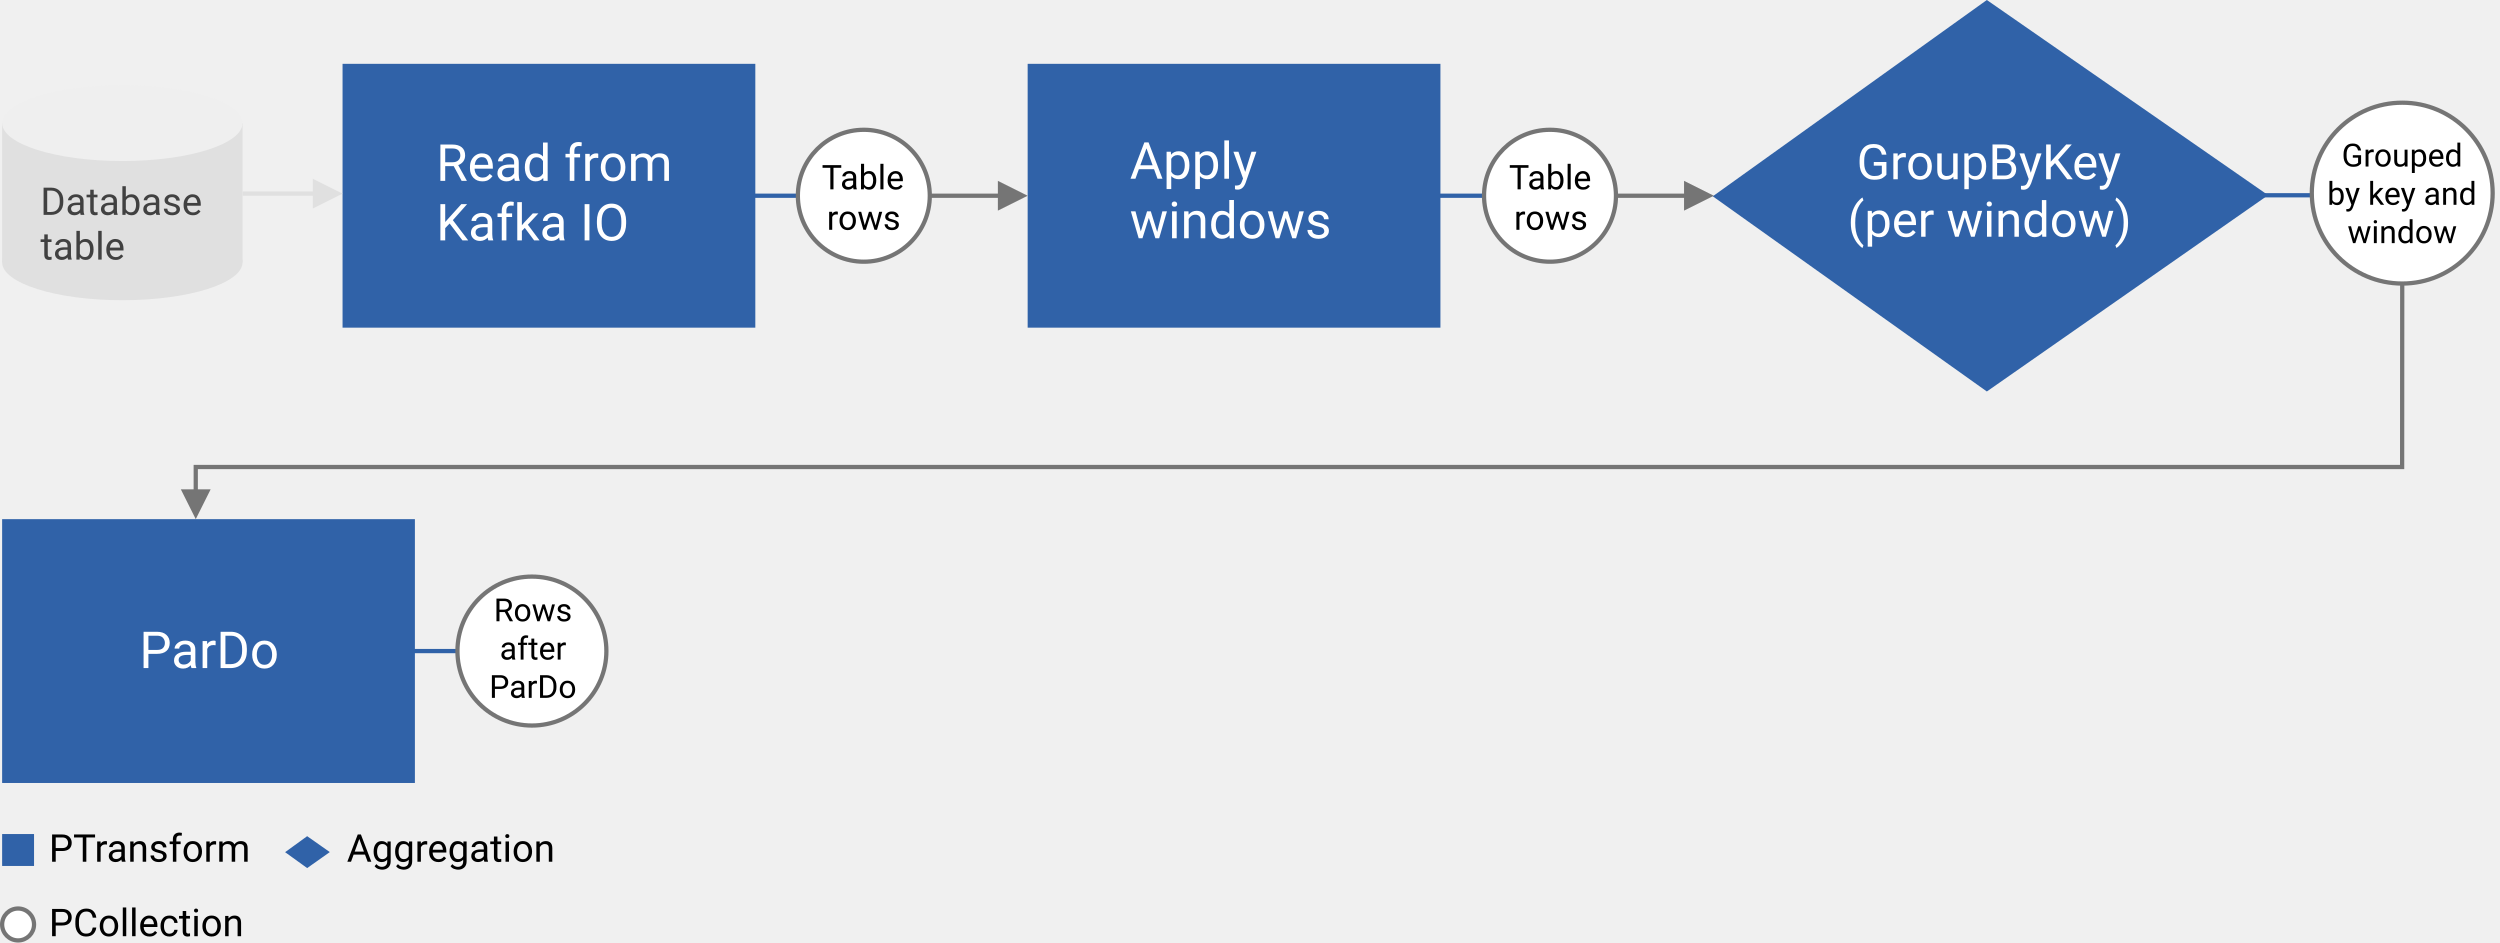
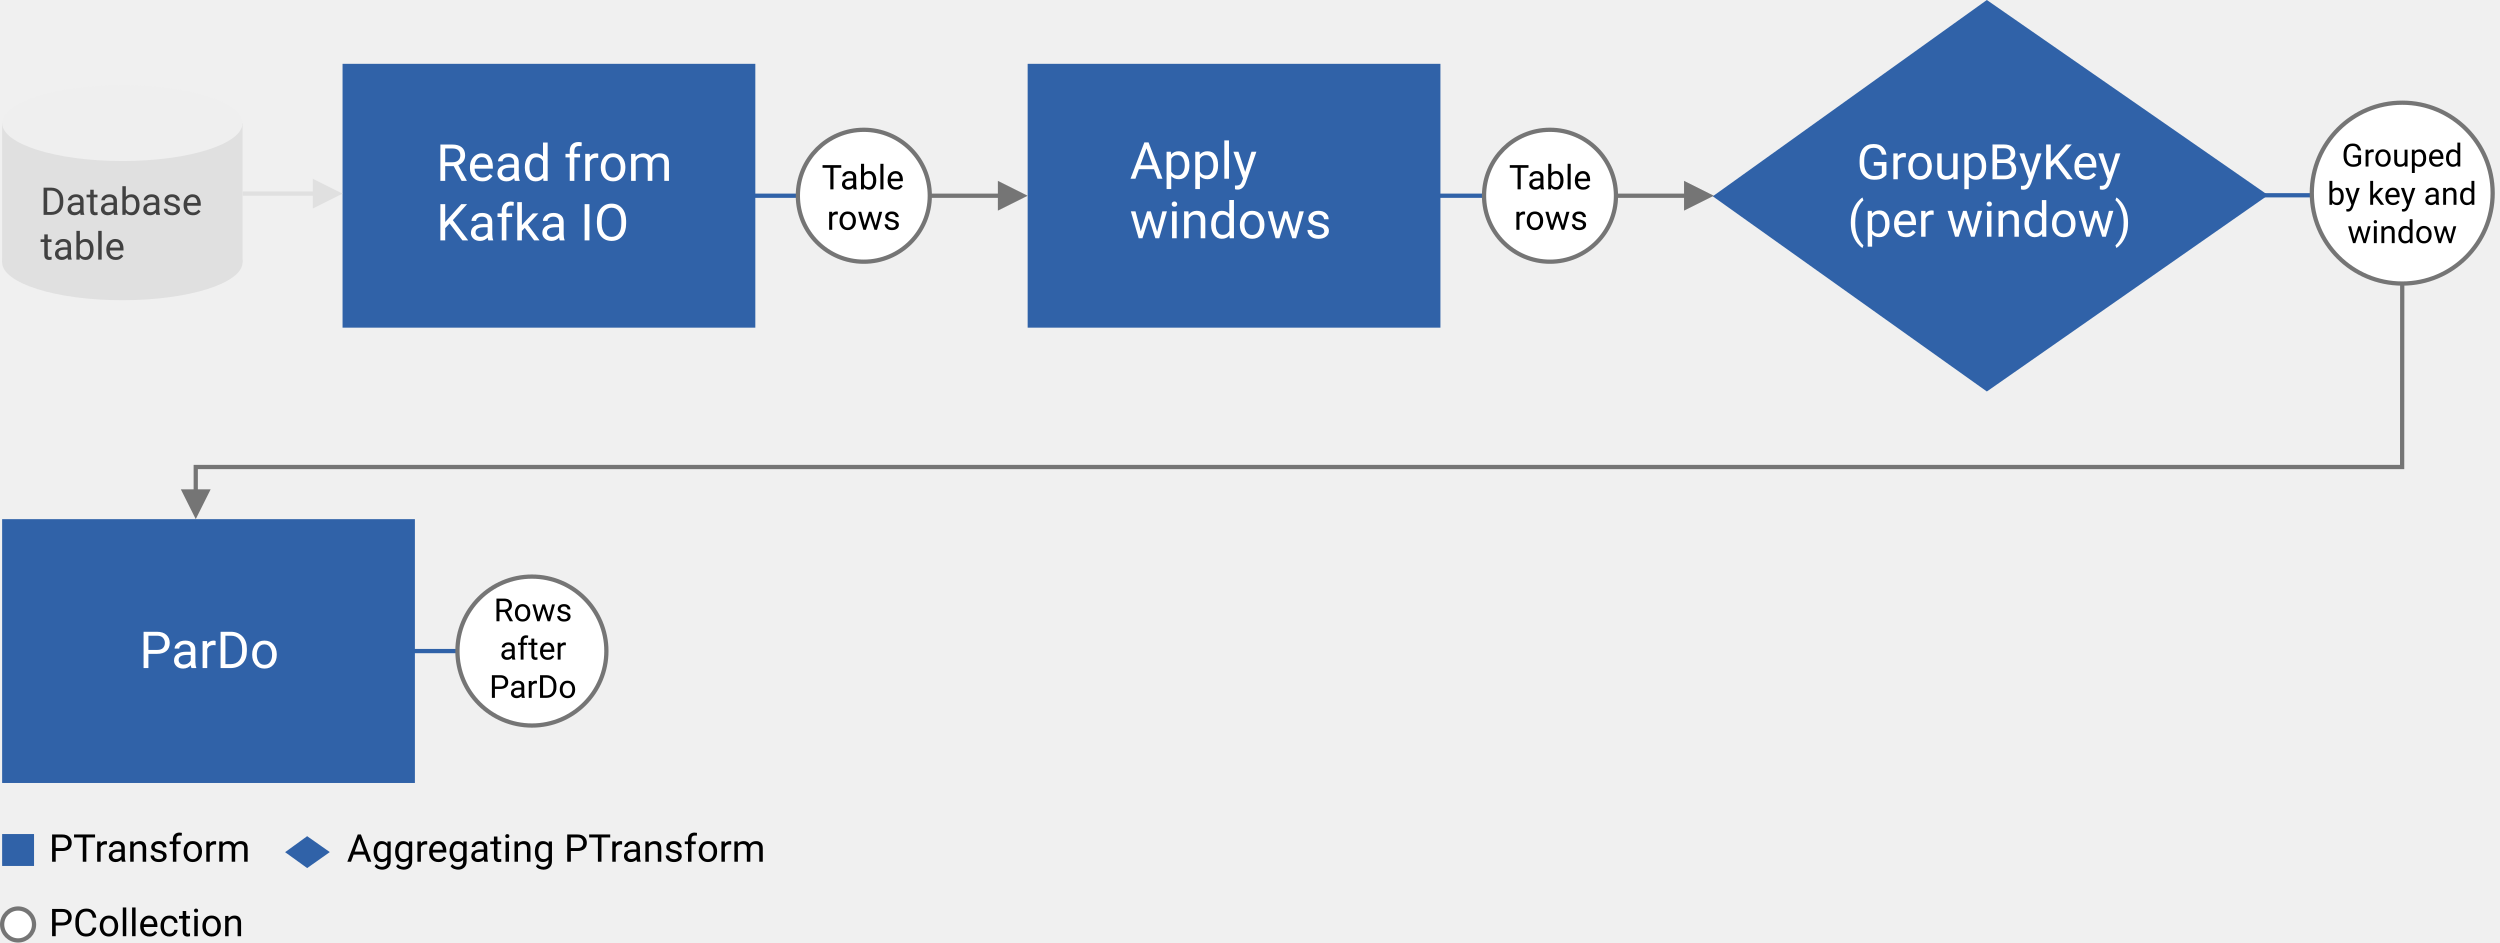
<svg xmlns="http://www.w3.org/2000/svg" width="1175px" height="443px" viewBox="0 0 1175 443" version="1.1">
  <g id="windowing-pipeline-bounded" transform="translate(1, 0)">
    <path d="M204.5,296 L204.5,316" id="Directed-edge" stroke="#3062A8" stroke-width="2" stroke-linecap="square" transform="translate(204.5, 306) rotate(-90) translate(-204.5, -306) " />
    <g id="PCollection" transform="translate(214, 271)">
      <circle id="PCollection-symbol" stroke="#757575" stroke-width="2" fill="#FFFFFF" cx="35" cy="35" r="35" />
      <text id="Rows-after-ParDo" font-family="Roboto-Regular, Roboto" font-size="15" font-weight="normal" fill="#000000">
        <tspan x="17.102" y="21">Rows </tspan>
        <tspan x="19.855" y="39">after </tspan>
        <tspan x="14.956" y="57">ParDo</tspan>
      </text>
    </g>
    <g id="PTransform" transform="translate(0, 244)">
      <rect id="PTransform-symbol" fill="#3062A8" x="0" y="0" width="194" height="124" />
      <text id="ParDo" font-family="Roboto-Regular, Roboto" font-size="24" font-weight="normal" fill="#FFFFFF">
        <tspan x="64.5" y="70">ParDo</tspan>
      </text>
    </g>
    <g id="Directed-edge" transform="translate(90.55, 90.765)">
      <path id="Line" d="M-0.55,139.235 L-0.55,127.735 L1036.451,127.735 L1036.5,42.499 L1038.5,42.501 L1038.449,129.735 L1.45,129.735 L1.45,139.235 L7.45,139.235 L0.45,153.235 L-6.55,139.235 L-0.55,139.235 Z" fill="#757575" fill-rule="nonzero" />
      <path d="M983.5,-9 L983.5,11" id="Line" stroke="#3062A8" stroke-width="2" stroke-linecap="square" transform="translate(983.5, 1) rotate(-90) translate(-983.5, -1) " />
    </g>
    <g id="PCollection" transform="translate(1085.55, 48.265)">
      <circle id="PCollection-symbol" stroke="#757575" stroke-width="2" fill="#FFFFFF" cx="42.5" cy="42.5" r="42.5" />
      <text id="Grouped-by-key-and-w" font-family="Roboto-Regular, Roboto" font-size="15" font-weight="normal" fill="#000000">
        <tspan x="14.031" y="30">Grouped </tspan>
        <tspan x="7.26" y="48">by key and </tspan>
        <tspan x="16.763" y="66">window</tspan>
      </text>
    </g>
    <g id="PTransform" transform="translate(804, 0)">
      <polygon id="Aggregation-PTransform-symbol" fill="#3062A8" points="128.814 0 261 91.733 128.814 184 0 92.267" />
      <text id="GroupByKey-(per-wind" font-family="Roboto-Regular, Roboto" font-size="23" font-weight="normal" fill="#FFFFFF">
        <tspan x="67.631" y="84.265">GroupByKey </tspan>
        <tspan x="63.375" y="111.265">(per window)</tspan>
      </text>
    </g>
    <g id="Directed-edge" transform="translate(675.5, 90.5)">
      <path d="M11,-8.5 L11,11.5" id="Line" stroke="#3062A8" stroke-width="2" stroke-linecap="square" transform="translate(11, 1.5) rotate(-90) translate(-11, -1.5) " />
      <path id="Path-2" d="M115,2.5 L83,2.5 L83,0.5 L115,0.5 L115,-5.5 L129,1.5 L115,8.5 L115,2.5 Z" fill="#757575" fill-rule="nonzero" />
    </g>
    <g id="PCollection" transform="translate(696.5, 61)">
      <circle id="PCollection-symbol" stroke="#757575" stroke-width="2" fill="#FFFFFF" cx="31" cy="31" r="31" />
      <text id="Table-rows" font-family="Roboto-Regular, Roboto" font-size="16" font-weight="normal" fill="#000000">
        <tspan x="11.707" y="28">Table </tspan>
        <tspan x="14.094" y="47">rows</tspan>
      </text>
    </g>
    <g id="PTransform" transform="translate(482, 30)">
      <path d="M0,0 L194,0 L194,124 L0,124 L0,0 Z" id="PTransform-symbol" fill="#3062A8" />
      <text id="Apply-windows" font-family="Roboto-Regular, Roboto" font-size="24" font-weight="normal" fill="#FFFFFF">
        <tspan x="48" y="54">Apply </tspan>
        <tspan x="48" y="82">windows</tspan>
      </text>
    </g>
    <g id="Directed-edge" transform="translate(353, 90.5)">
      <path d="M11,-8.5 L11,11.5" id="Line" stroke="#3062A8" stroke-width="2" stroke-linecap="square" transform="translate(11, 1.5) rotate(-90) translate(-11, -1.5) " />
      <path id="Path-2" d="M115,2.5 L83,2.5 L83,0.5 L115,0.5 L115,-5.5 L129,1.5 L115,8.5 L115,2.5 Z" fill="#757575" fill-rule="nonzero" />
    </g>
    <g id="PCollection" transform="translate(374, 61)">
      <circle id="PCollection-symbol" stroke="#757575" stroke-width="2" fill="#FFFFFF" cx="31" cy="31" r="31" />
      <text id="Table-rows" font-family="Roboto-Regular, Roboto" font-size="16" font-weight="normal" fill="#000000">
        <tspan x="11.207" y="28">Table </tspan>
        <tspan x="13.594" y="47">rows</tspan>
      </text>
    </g>
    <g id="PTransform" transform="translate(160, 30)">
      <rect id="PTransform-symbol" fill="#3062A8" x="0" y="0" width="194" height="124" />
      <text id="Read-from-Kafka-IO" font-family="Roboto-Regular, Roboto" font-size="24" font-weight="normal" fill="#FFFFFF">
        <tspan x="44" y="55">Read from </tspan>
        <tspan x="44" y="83">Kafka IO</tspan>
      </text>
    </g>
    <path id="Directed-edge" d="M146,92 L113,92 L113,90 L146,90 L146,84 L160,91 L146,98 L146,92 Z" fill="#E0E0E0" fill-rule="nonzero" />
    <g id="Database" transform="translate(0, 40)">
      <g id="Database-symbol" transform="translate(0, 0)">
        <ellipse id="Oval" fill="#E0E0E0" cx="56.5" cy="83.263" rx="56.5" ry="17.842" />
        <rect id="Rectangle" fill="#E0E0E0" x="0" y="17.842" width="113" height="65.421" />
        <ellipse id="Oval" fill="#EFEFEF" cx="56.5" cy="17.842" rx="56.5" ry="17.842" />
      </g>
      <text id="Database-table" font-family="Roboto-Regular, Roboto" font-size="18" font-weight="normal" fill="#414141">
        <tspan x="18" y="61">Database </tspan>
        <tspan x="18" y="82">table</tspan>
      </text>
    </g>
    <g id="Legend" transform="translate(0, 388)">
      <rect id="PTransform-symbol" fill="#3062A8" x="0" y="4" width="15" height="15" />
      <text id="PTransform" font-family="Roboto-Regular, Roboto" font-size="18" font-weight="normal" fill="#000000">
        <tspan x="22" y="17">PTransform</tspan>
      </text>
      <text id="Aggregation" font-family="Roboto-Regular, Roboto" font-size="18" font-weight="normal" fill="#000000">
-         <tspan x="162" y="17">Aggregation</tspan>
+         <tspan x="162" y="17">Aggregating PTransform</tspan>
      </text>
      <text id="PCollection" font-family="Roboto-Regular, Roboto" font-size="18" font-weight="normal" fill="#000000">
        <tspan x="22" y="52">PCollection</tspan>
      </text>
      <circle id="PCollection-symbol" fill="#FFFFFF" stroke="#757575" stroke-width="2" cx="7.5" cy="46.5" r="7.5" />
      <path d="M143.364,5 L154,12.478 L143.364,20 L133,12.522 L143.364,5 Z" id="Rectangle" fill="#3062A8" />
    </g>
  </g>
</svg>
